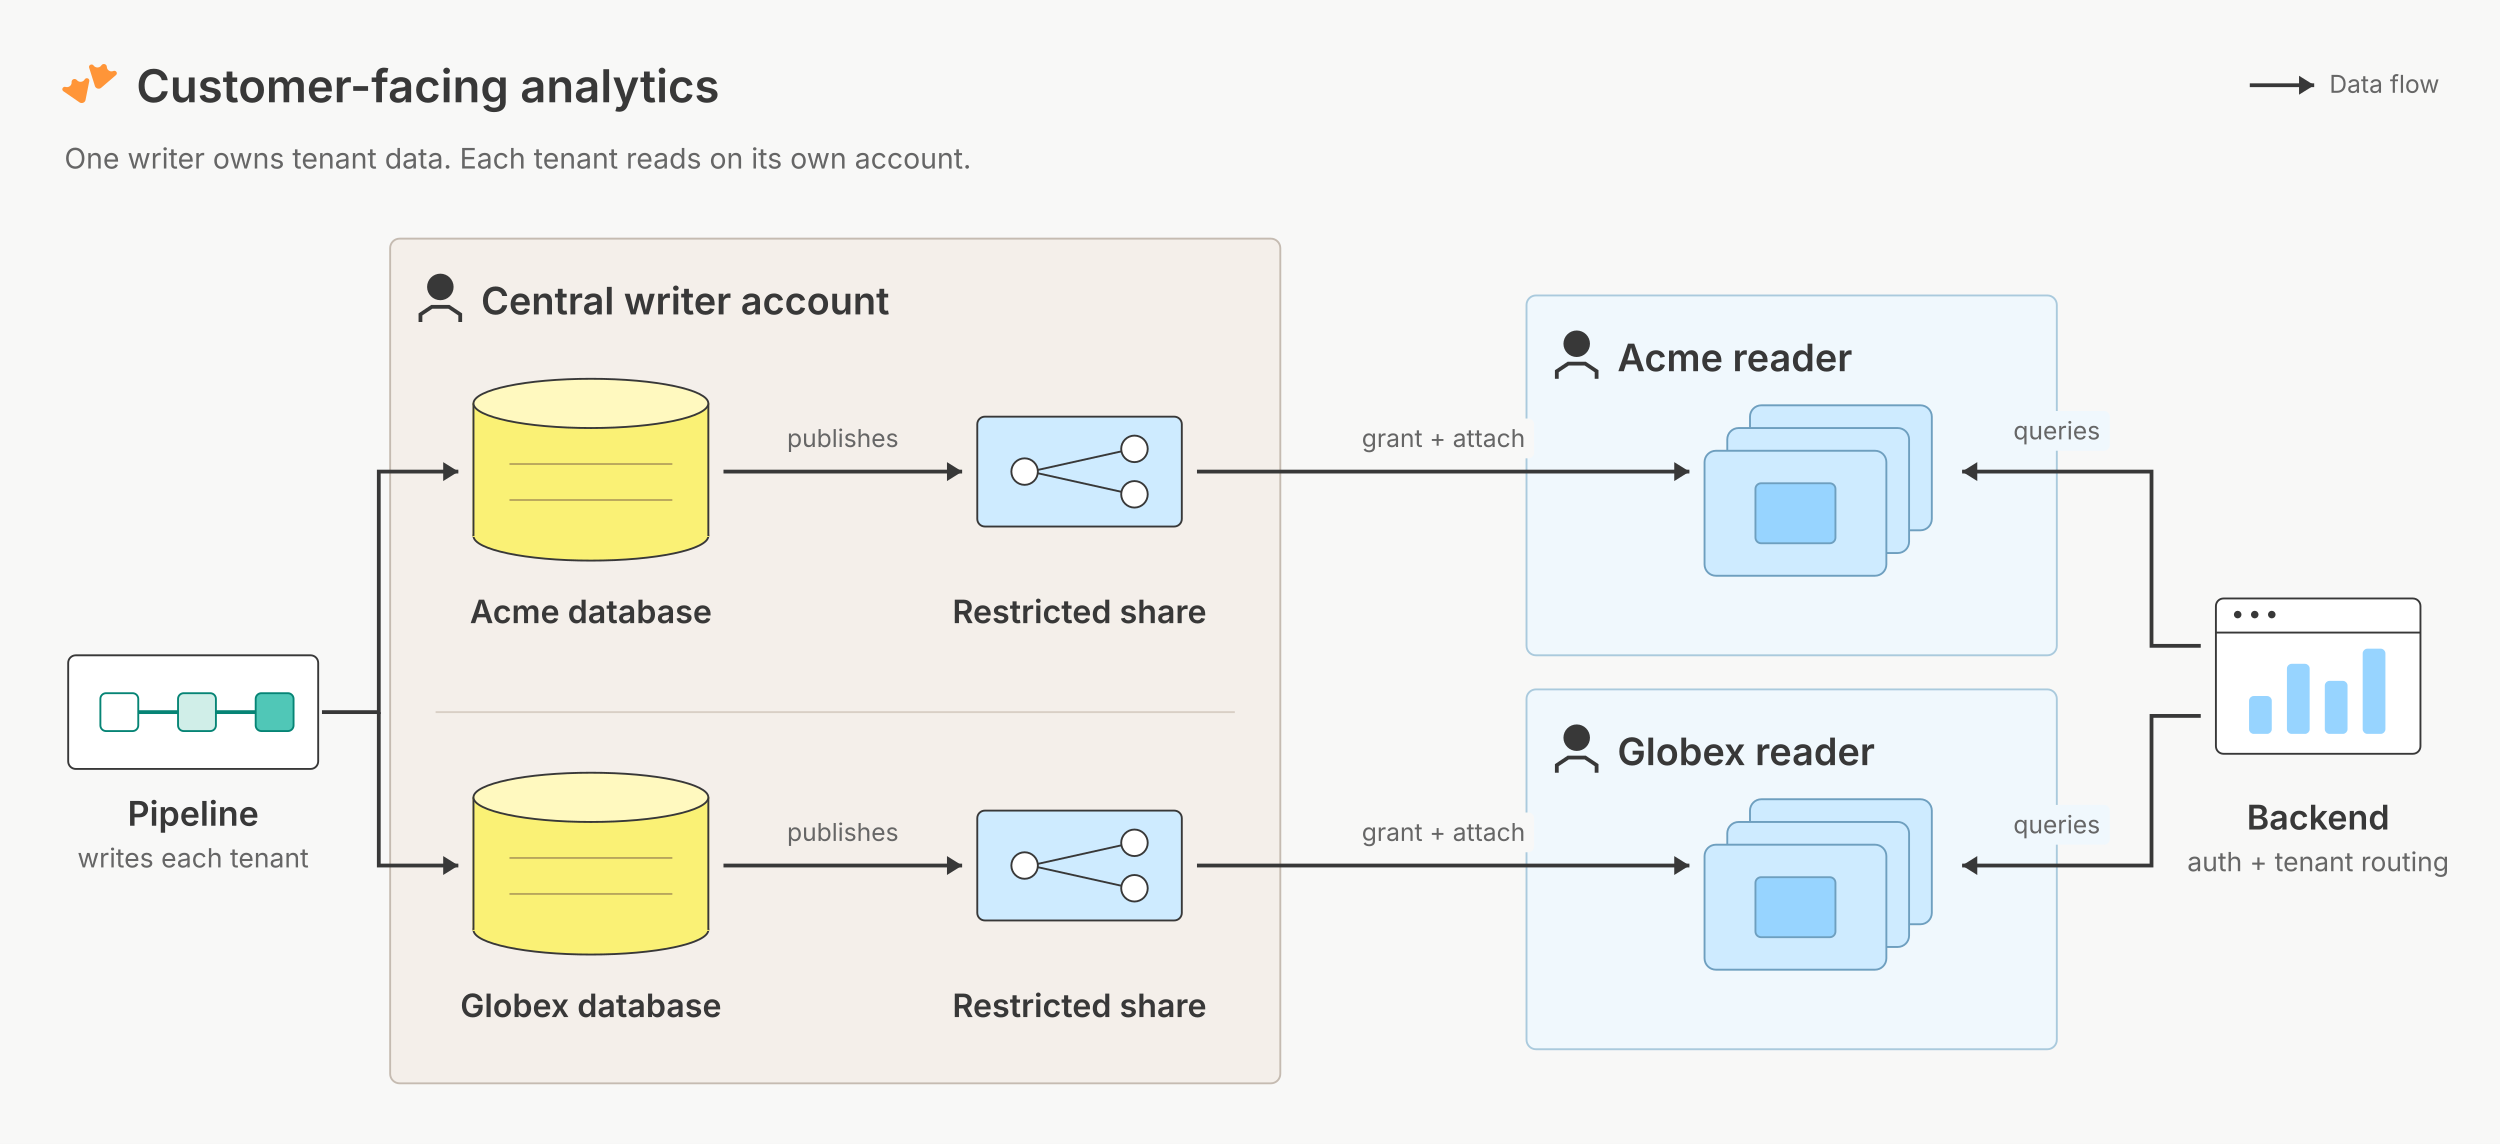
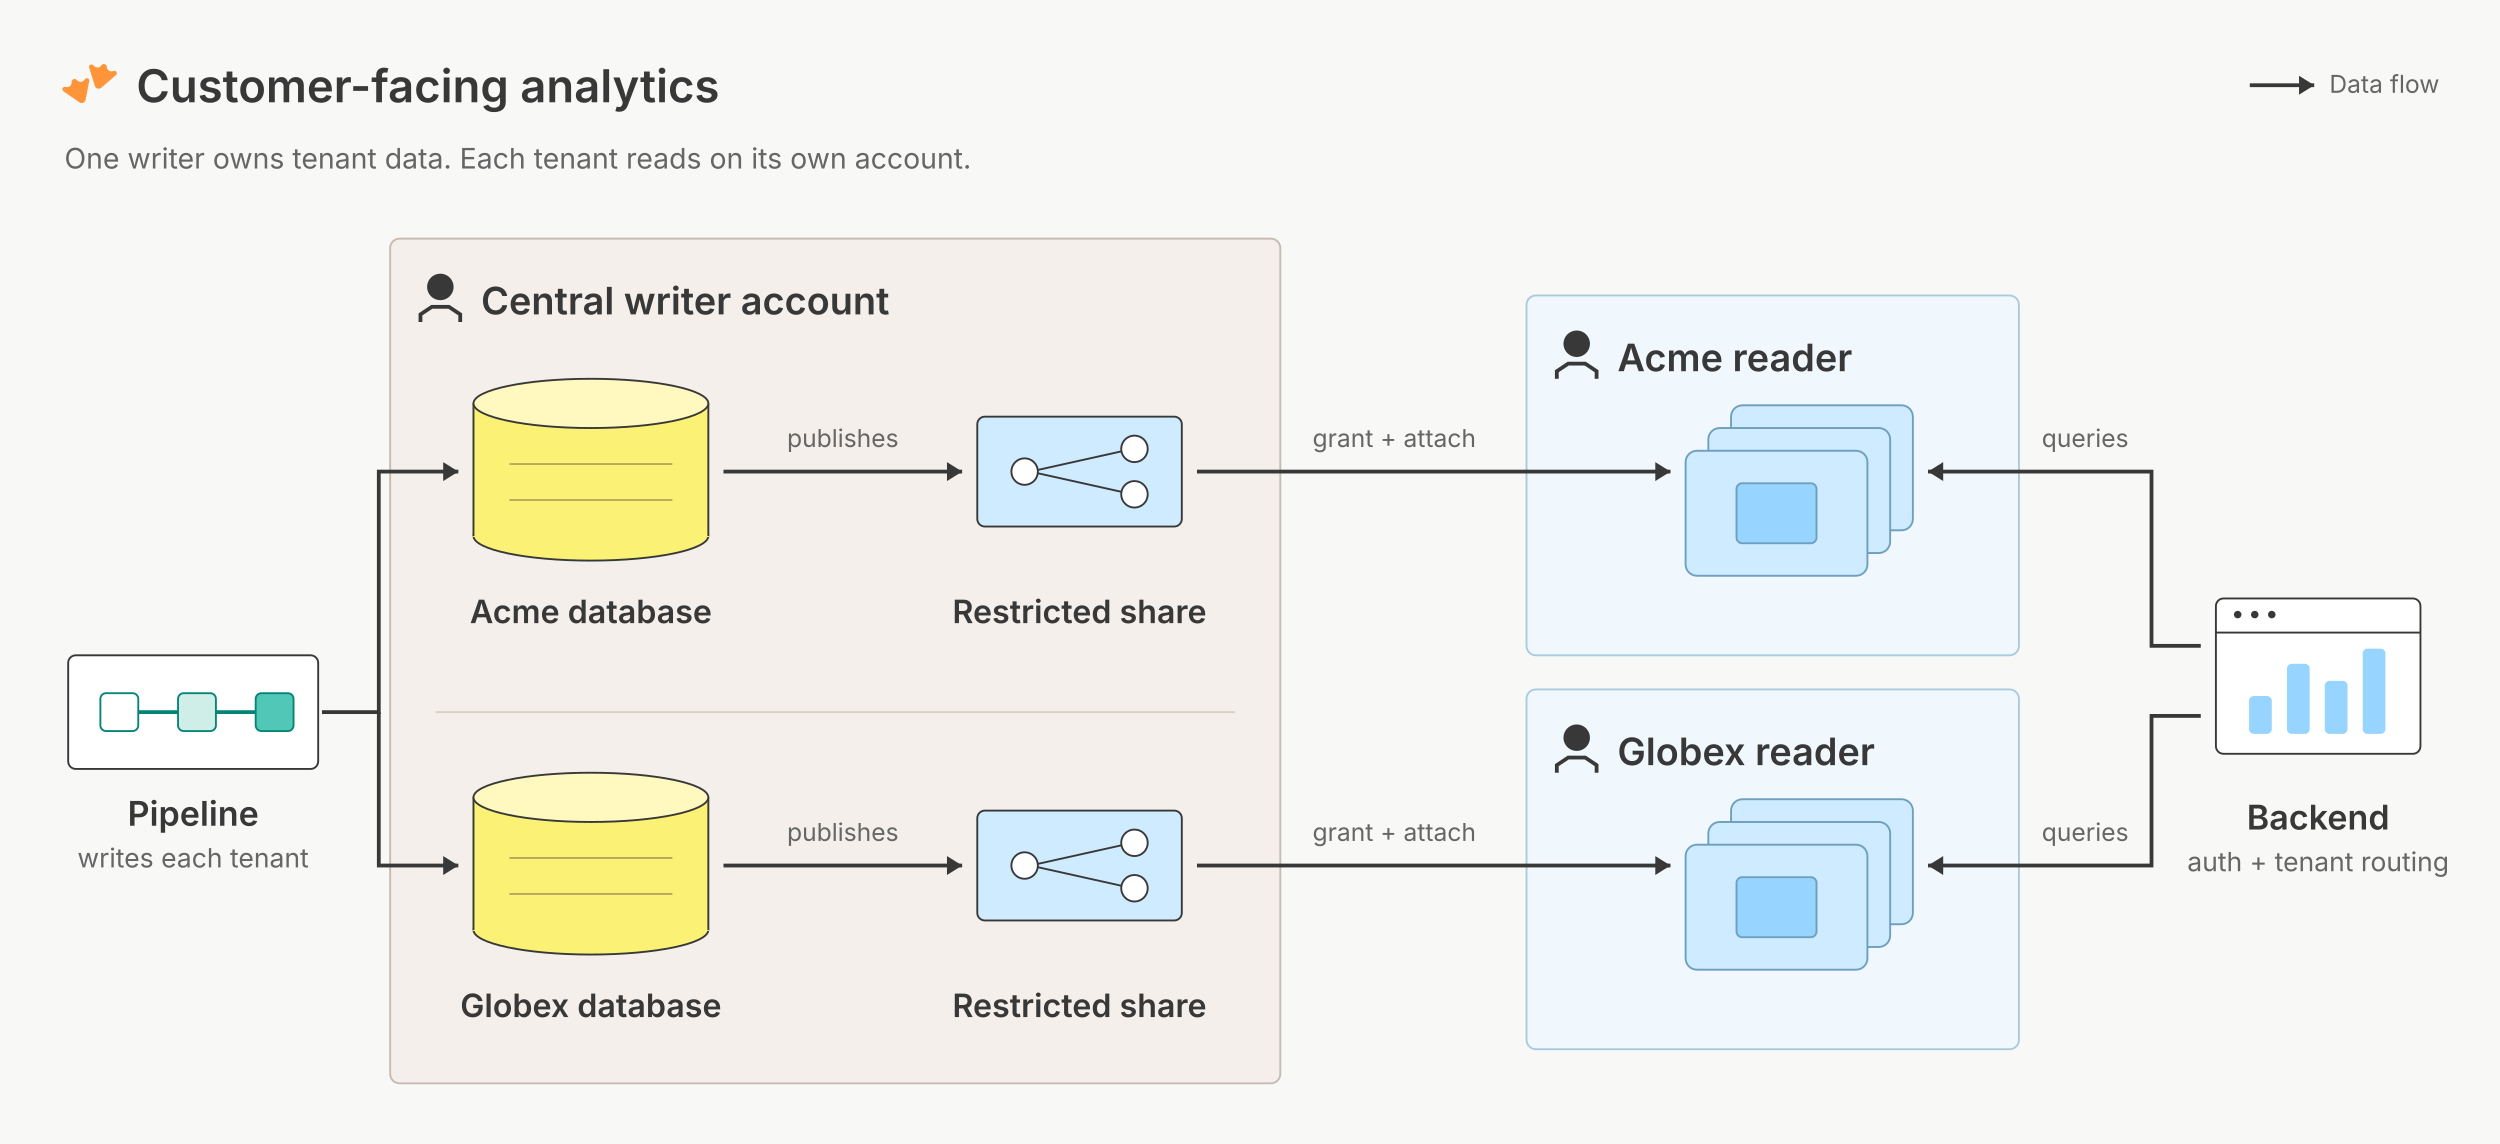
<svg xmlns="http://www.w3.org/2000/svg" width="1320" height="604" viewBox="0 0 1320 604" role="img" aria-labelledby="title desc">
  <rect width="1320" height="604" fill="#F8F8F7" />
  <g transform="translate(32 30) scale(1.2)">
    <path d="M1.221 15.147C1.221 15.147 8.015 19.886 8.429 20.123C8.828 20.359 9.412 20.414 9.924 20.22C10.437 20.025 10.822 19.581 10.936 19.136C11.064 18.691 12.617 10.685 12.617 10.685C12.631 10.574 12.674 10.254 12.503 9.948C12.26 9.531 11.719 9.309 11.235 9.448C10.968 9.525 10.74 9.698 10.594 9.934C10.508 10.087 10.352 10.338 10.067 10.56C9.853 10.727 9.64 10.824 9.54 10.865C8.671 11.213 7.702 10.921 7.147 10.226C6.805 9.796 6.192 9.629 5.651 9.837C5.395 9.937 5.177 10.117 5.031 10.349C4.885 10.582 4.818 10.855 4.839 11.13C4.939 11.992 4.44 12.853 3.557 13.201C3.105 13.373 2.608 13.388 2.146 13.242C2.046 13.214 1.691 13.131 1.335 13.326C0.893 13.548 0.665 14.076 0.779 14.549C0.864 14.868 1.121 15.077 1.221 15.147Z" fill="#FF9538" />
    <path d="M12.545 4.764C12.545 4.764 14.967 12.575 15.138 12.992C15.309 13.423 15.736 13.812 16.263 13.965C16.791 14.118 17.375 13.993 17.745 13.715C18.115 13.437 24.369 8.03 24.369 8.03C24.563 7.861 24.694 7.631 24.739 7.377C24.811 6.905 24.512 6.404 24.056 6.223C23.794 6.127 23.506 6.127 23.244 6.223C23.087 6.293 22.802 6.39 22.446 6.404C22.161 6.418 21.948 6.363 21.834 6.334C20.936 6.084 20.337 5.278 20.337 4.403C20.329 4.129 20.233 3.866 20.064 3.651C19.895 3.436 19.661 3.28 19.397 3.207C18.828 3.054 18.244 3.291 17.945 3.749C17.474 4.5 16.548 4.875 15.637 4.625C15.152 4.486 14.753 4.194 14.497 3.819C14.426 3.735 14.198 3.457 13.799 3.388C13.315 3.305 12.788 3.583 12.588 4.014C12.431 4.347 12.517 4.652 12.545 4.764Z" fill="#FF9538" />
  </g>
  <text x="72" y="54" fill="#383838" font-family="Inter, Arial, sans-serif" font-size="24" font-weight="600">Customer-facing analytics</text>
  <text x="34" y="89" fill="#666666" font-family="Inter, Arial, sans-serif" font-size="15" font-weight="400">One writer owns tenant data. Each tenant reads on its own account.</text>
  <polyline points="1187.891,45 1221.891,45" fill="none" stroke="#383838" stroke-width="2" />
  <polygon points="1221.891,45 1213.891,40 1213.891,50" fill="#383838" />
  <text x="1229.891" y="49" fill="#666666" font-family="Inter, Arial, sans-serif" font-size="13" font-weight="400">Data flow</text>
  <rect x="36" y="346" width="132" height="60" rx="4" fill="#FFFFFF" stroke="#383838" />
  <polyline points="57,376 148,376" fill="none" stroke="#068475" stroke-width="2" />
  <rect x="53" y="366" width="20" height="20" rx="3" fill="#FFFFFF" stroke="#068475" />
  <rect x="94" y="366" width="20" height="20" rx="3" fill="#D0EEE8" stroke="#068475" />
  <rect x="135" y="366" width="20" height="20" rx="3" fill="#50C7B7" stroke="#068475" />
  <text x="67.363" y="436" fill="#383838" font-family="Inter, Arial, sans-serif" font-size="18" font-weight="600">Pipeline</text>
  <text x="40.871" y="458" fill="#666666" font-family="Inter, Arial, sans-serif" font-size="14" font-weight="400">writes each tenant</text>
  <rect x="206" y="126" width="470" height="446" rx="5" fill="#F4EFEA" stroke="#C5BBB1" />
  <ellipse cx="232.5" cy="151.5" rx="6.5" ry="6.5" fill="#383838" stroke="#383838" />
  <polyline points="222,170 222,166 228,162 237,162 243,166 243,170" fill="none" stroke="#383838" stroke-width="2" />
  <text x="254" y="166" fill="#383838" font-family="Inter, Arial, sans-serif" font-size="20" font-weight="600">Central writer account</text>
  <ellipse cx="312.0" cy="283.0" rx="62.0" ry="13.0" fill="#FAF175" stroke="#383838" />
  <rect x="250" y="213" width="124" height="70" rx="0" fill="#FAF175" stroke="#FAF175" />
  <polyline points="250,213 250,283" fill="none" stroke="#383838" stroke-width="1" />
  <polyline points="374,213 374,283" fill="none" stroke="#383838" stroke-width="1" />
  <ellipse cx="312.0" cy="213.0" rx="62.0" ry="13.0" fill="#FFF9BF" stroke="#383838" />
  <polyline points="269,245 355,245" fill="none" stroke="#B8A65C" stroke-width="1" />
  <polyline points="269,264 355,264" fill="none" stroke="#B8A65C" stroke-width="1" />
  <text x="248.094" y="329" fill="#383838" font-family="Inter, Arial, sans-serif" font-size="17" font-weight="600">Acme database</text>
  <rect x="516" y="220" width="108" height="58" rx="4" fill="#CEEBFF" stroke="#383838" />
  <polyline points="544,249 598,237" fill="none" stroke="#383838" stroke-width="1" />
  <polyline points="544,249 598,261" fill="none" stroke="#383838" stroke-width="1" />
  <ellipse cx="541.0" cy="249.0" rx="7.0" ry="7.0" fill="#FFFFFF" stroke="#383838" />
  <ellipse cx="599.0" cy="237.0" rx="7.0" ry="7.0" fill="#FFFFFF" stroke="#383838" />
  <ellipse cx="599.0" cy="261.0" rx="7.0" ry="7.0" fill="#FFFFFF" stroke="#383838" />
  <text x="502.871" y="329" fill="#383838" font-family="Inter, Arial, sans-serif" font-size="17" font-weight="600">Restricted share</text>
  <polyline points="382,249 508,249" fill="none" stroke="#383838" stroke-width="2" />
  <polygon points="508,249 500,244 500,254" fill="#383838" />
  <rect x="410.555" y="221" width="68.891" height="21" rx="3" fill="#F4EFEA" stroke="none" />
  <text x="415.555" y="236" fill="#666666" font-family="Inter, Arial, sans-serif" font-size="13" font-weight="400">publishes</text>
-   <rect x="806" y="156" width="280" height="190" rx="5" fill="#F0F8FD" stroke="#AACADD" />
+   <rect x="806" y="156" width="260" height="190" rx="5" fill="#F0F8FD" stroke="#AACADD" />
  <ellipse cx="832.5" cy="181.5" rx="6.5" ry="6.5" fill="#383838" stroke="#383838" />
  <polyline points="822,200 822,196 828,192 837,192 843,196 843,200" fill="none" stroke="#383838" stroke-width="2" />
  <text x="854" y="196" fill="#383838" font-family="Inter, Arial, sans-serif" font-size="20" font-weight="600">Acme reader</text>
-   <rect x="924" y="214" width="96" height="66" rx="6" fill="#CEEBFF" stroke="#6E9FBF" />
-   <rect x="912" y="226" width="96" height="66" rx="6" fill="#CEEBFF" stroke="#6E9FBF" />
-   <rect x="900" y="238" width="96" height="66" rx="6" fill="#CEEBFF" stroke="#6E9FBF" />
-   <rect x="926.88" y="255.16" width="42.24" height="31.68" rx="3" fill="#97D4FF" stroke="#6E9FBF" />
-   <polyline points="632,249 892,249" fill="none" stroke="#383838" stroke-width="2" />
-   <polygon points="892,249 884,244 884,254" fill="#383838" />
-   <rect x="714.02" y="221" width="95.961" height="21" rx="3" fill="#F8F8F7" stroke="none" />
-   <text x="719.02" y="236" fill="#666666" font-family="Inter, Arial, sans-serif" font-size="13" font-weight="400">grant + attach</text>
+   <rect x="914" y="214" width="96" height="66" rx="6" fill="#CEEBFF" stroke="#6E9FBF" />
+   <rect x="902" y="226" width="96" height="66" rx="6" fill="#CEEBFF" stroke="#6E9FBF" />
+   <rect x="890" y="238" width="96" height="66" rx="6" fill="#CEEBFF" stroke="#6E9FBF" />
+   <rect x="916.88" y="255.16" width="42.24" height="31.68" rx="3" fill="#97D4FF" stroke="#6E9FBF" />
+   <polyline points="632,249 882,249" fill="none" stroke="#383838" stroke-width="2" />
+   <polygon points="882,249 874,244 874,254" fill="#383838" />
+   <rect x="688.02" y="221" width="95.961" height="21" rx="3" fill="#F8F8F7" stroke="none" />
+   <text x="693.02" y="236" fill="#666666" font-family="Inter, Arial, sans-serif" font-size="13" font-weight="400">grant + attach</text>
  <ellipse cx="312.0" cy="491.0" rx="62.0" ry="13.0" fill="#FAF175" stroke="#383838" />
  <rect x="250" y="421" width="124" height="70" rx="0" fill="#FAF175" stroke="#FAF175" />
  <polyline points="250,421 250,491" fill="none" stroke="#383838" stroke-width="1" />
  <polyline points="374,421 374,491" fill="none" stroke="#383838" stroke-width="1" />
  <ellipse cx="312.0" cy="421.0" rx="62.0" ry="13.0" fill="#FFF9BF" stroke="#383838" />
  <polyline points="269,453 355,453" fill="none" stroke="#B8A65C" stroke-width="1" />
  <polyline points="269,472 355,472" fill="none" stroke="#B8A65C" stroke-width="1" />
  <text x="243.023" y="537" fill="#383838" font-family="Inter, Arial, sans-serif" font-size="17" font-weight="600">Globex database</text>
  <rect x="516" y="428" width="108" height="58" rx="4" fill="#CEEBFF" stroke="#383838" />
  <polyline points="544,457 598,445" fill="none" stroke="#383838" stroke-width="1" />
  <polyline points="544,457 598,469" fill="none" stroke="#383838" stroke-width="1" />
  <ellipse cx="541.0" cy="457.0" rx="7.0" ry="7.0" fill="#FFFFFF" stroke="#383838" />
  <ellipse cx="599.0" cy="445.0" rx="7.0" ry="7.0" fill="#FFFFFF" stroke="#383838" />
  <ellipse cx="599.0" cy="469.0" rx="7.0" ry="7.0" fill="#FFFFFF" stroke="#383838" />
  <text x="502.871" y="537" fill="#383838" font-family="Inter, Arial, sans-serif" font-size="17" font-weight="600">Restricted share</text>
  <polyline points="382,457 508,457" fill="none" stroke="#383838" stroke-width="2" />
  <polygon points="508,457 500,452 500,462" fill="#383838" />
  <rect x="410.555" y="429" width="68.891" height="21" rx="3" fill="#F4EFEA" stroke="none" />
  <text x="415.555" y="444" fill="#666666" font-family="Inter, Arial, sans-serif" font-size="13" font-weight="400">publishes</text>
-   <rect x="806" y="364" width="280" height="190" rx="5" fill="#F0F8FD" stroke="#AACADD" />
+   <rect x="806" y="364" width="260" height="190" rx="5" fill="#F0F8FD" stroke="#AACADD" />
  <ellipse cx="832.5" cy="389.5" rx="6.5" ry="6.5" fill="#383838" stroke="#383838" />
  <polyline points="822,408 822,404 828,400 837,400 843,404 843,408" fill="none" stroke="#383838" stroke-width="2" />
  <text x="854" y="404" fill="#383838" font-family="Inter, Arial, sans-serif" font-size="20" font-weight="600">Globex reader</text>
-   <rect x="924" y="422" width="96" height="66" rx="6" fill="#CEEBFF" stroke="#6E9FBF" />
-   <rect x="912" y="434" width="96" height="66" rx="6" fill="#CEEBFF" stroke="#6E9FBF" />
-   <rect x="900" y="446" width="96" height="66" rx="6" fill="#CEEBFF" stroke="#6E9FBF" />
-   <rect x="926.88" y="463.16" width="42.24" height="31.68" rx="3" fill="#97D4FF" stroke="#6E9FBF" />
-   <polyline points="632,457 892,457" fill="none" stroke="#383838" stroke-width="2" />
-   <polygon points="892,457 884,452 884,462" fill="#383838" />
-   <rect x="714.02" y="429" width="95.961" height="21" rx="3" fill="#F8F8F7" stroke="none" />
-   <text x="719.02" y="444" fill="#666666" font-family="Inter, Arial, sans-serif" font-size="13" font-weight="400">grant + attach</text>
+   <rect x="914" y="422" width="96" height="66" rx="6" fill="#CEEBFF" stroke="#6E9FBF" />
+   <rect x="902" y="434" width="96" height="66" rx="6" fill="#CEEBFF" stroke="#6E9FBF" />
+   <rect x="890" y="446" width="96" height="66" rx="6" fill="#CEEBFF" stroke="#6E9FBF" />
+   <rect x="916.88" y="463.16" width="42.24" height="31.68" rx="3" fill="#97D4FF" stroke="#6E9FBF" />
+   <polyline points="632,457 882,457" fill="none" stroke="#383838" stroke-width="2" />
+   <polygon points="882,457 874,452 874,462" fill="#383838" />
+   <rect x="688.02" y="429" width="95.961" height="21" rx="3" fill="#F8F8F7" stroke="none" />
+   <text x="693.02" y="444" fill="#666666" font-family="Inter, Arial, sans-serif" font-size="13" font-weight="400">grant + attach</text>
  <polyline points="230,376 652,376" fill="none" stroke="#D8CFC5" stroke-width="1" />
  <polyline points="170,376 200,376 200,249 242,249" fill="none" stroke="#383838" stroke-width="2" />
  <polygon points="242,249 234,244 234,254" fill="#383838" />
  <polyline points="200,376 200,457 242,457" fill="none" stroke="#383838" stroke-width="2" />
  <polygon points="242,457 234,452 234,462" fill="#383838" />
  <rect x="1170" y="316" width="108" height="82" rx="4" fill="#FFFFFF" stroke="#383838" />
  <polyline points="1170,334 1278,334" fill="none" stroke="#383838" stroke-width="1" />
  <ellipse cx="1181.5" cy="324.5" rx="1.5" ry="1.5" fill="#383838" stroke="#383838" />
  <ellipse cx="1190.5" cy="324.5" rx="1.5" ry="1.5" fill="#383838" stroke="#383838" />
  <ellipse cx="1199.5" cy="324.5" rx="1.5" ry="1.5" fill="#383838" stroke="#383838" />
  <rect x="1188" y="368" width="11" height="19" rx="2" fill="#97D4FF" stroke="#97D4FF" />
  <rect x="1208" y="351" width="11" height="36" rx="2" fill="#97D4FF" stroke="#97D4FF" />
  <rect x="1228" y="360" width="11" height="27" rx="2" fill="#97D4FF" stroke="#97D4FF" />
  <rect x="1248" y="343" width="11" height="44" rx="2" fill="#97D4FF" stroke="#97D4FF" />
  <text x="1186.289" y="438" fill="#383838" font-family="Inter, Arial, sans-serif" font-size="18" font-weight="600">Backend</text>
  <text x="1154.891" y="460" fill="#666666" font-family="Inter, Arial, sans-serif" font-size="14" font-weight="400">auth + tenant routing</text>
-   <polyline points="1162,341 1136,341 1136,249 1036,249" fill="none" stroke="#383838" stroke-width="2" />
-   <polygon points="1036,249 1044,244 1044,254" fill="#383838" />
-   <polyline points="1162,378 1136,378 1136,457 1036,457" fill="none" stroke="#383838" stroke-width="2" />
-   <polygon points="1036,457 1044,452 1044,462" fill="#383838" />
-   <rect x="1058.047" y="217" width="55.906" height="21" rx="3" fill="#F0F8FD" stroke="none" />
-   <text x="1063.047" y="232" fill="#666666" font-family="Inter, Arial, sans-serif" font-size="13" font-weight="400">queries</text>
-   <rect x="1058.047" y="425" width="55.906" height="21" rx="3" fill="#F0F8FD" stroke="none" />
-   <text x="1063.047" y="440" fill="#666666" font-family="Inter, Arial, sans-serif" font-size="13" font-weight="400">queries</text>
+   <polyline points="1162,341 1136,341 1136,249 1018,249" fill="none" stroke="#383838" stroke-width="2" />
+   <polygon points="1018,249 1026,244 1026,254" fill="#383838" />
+   <polyline points="1162,378 1136,378 1136,457 1018,457" fill="none" stroke="#383838" stroke-width="2" />
+   <polygon points="1018,457 1026,452 1026,462" fill="#383838" />
+   <rect x="1073.047" y="221" width="55.906" height="21" rx="3" fill="#F8F8F7" stroke="none" />
+   <text x="1078.047" y="236" fill="#666666" font-family="Inter, Arial, sans-serif" font-size="13" font-weight="400">queries</text>
+   <rect x="1073.047" y="429" width="55.906" height="21" rx="3" fill="#F8F8F7" stroke="none" />
+   <text x="1078.047" y="444" fill="#666666" font-family="Inter, Arial, sans-serif" font-size="13" font-weight="400">queries</text>
</svg>
